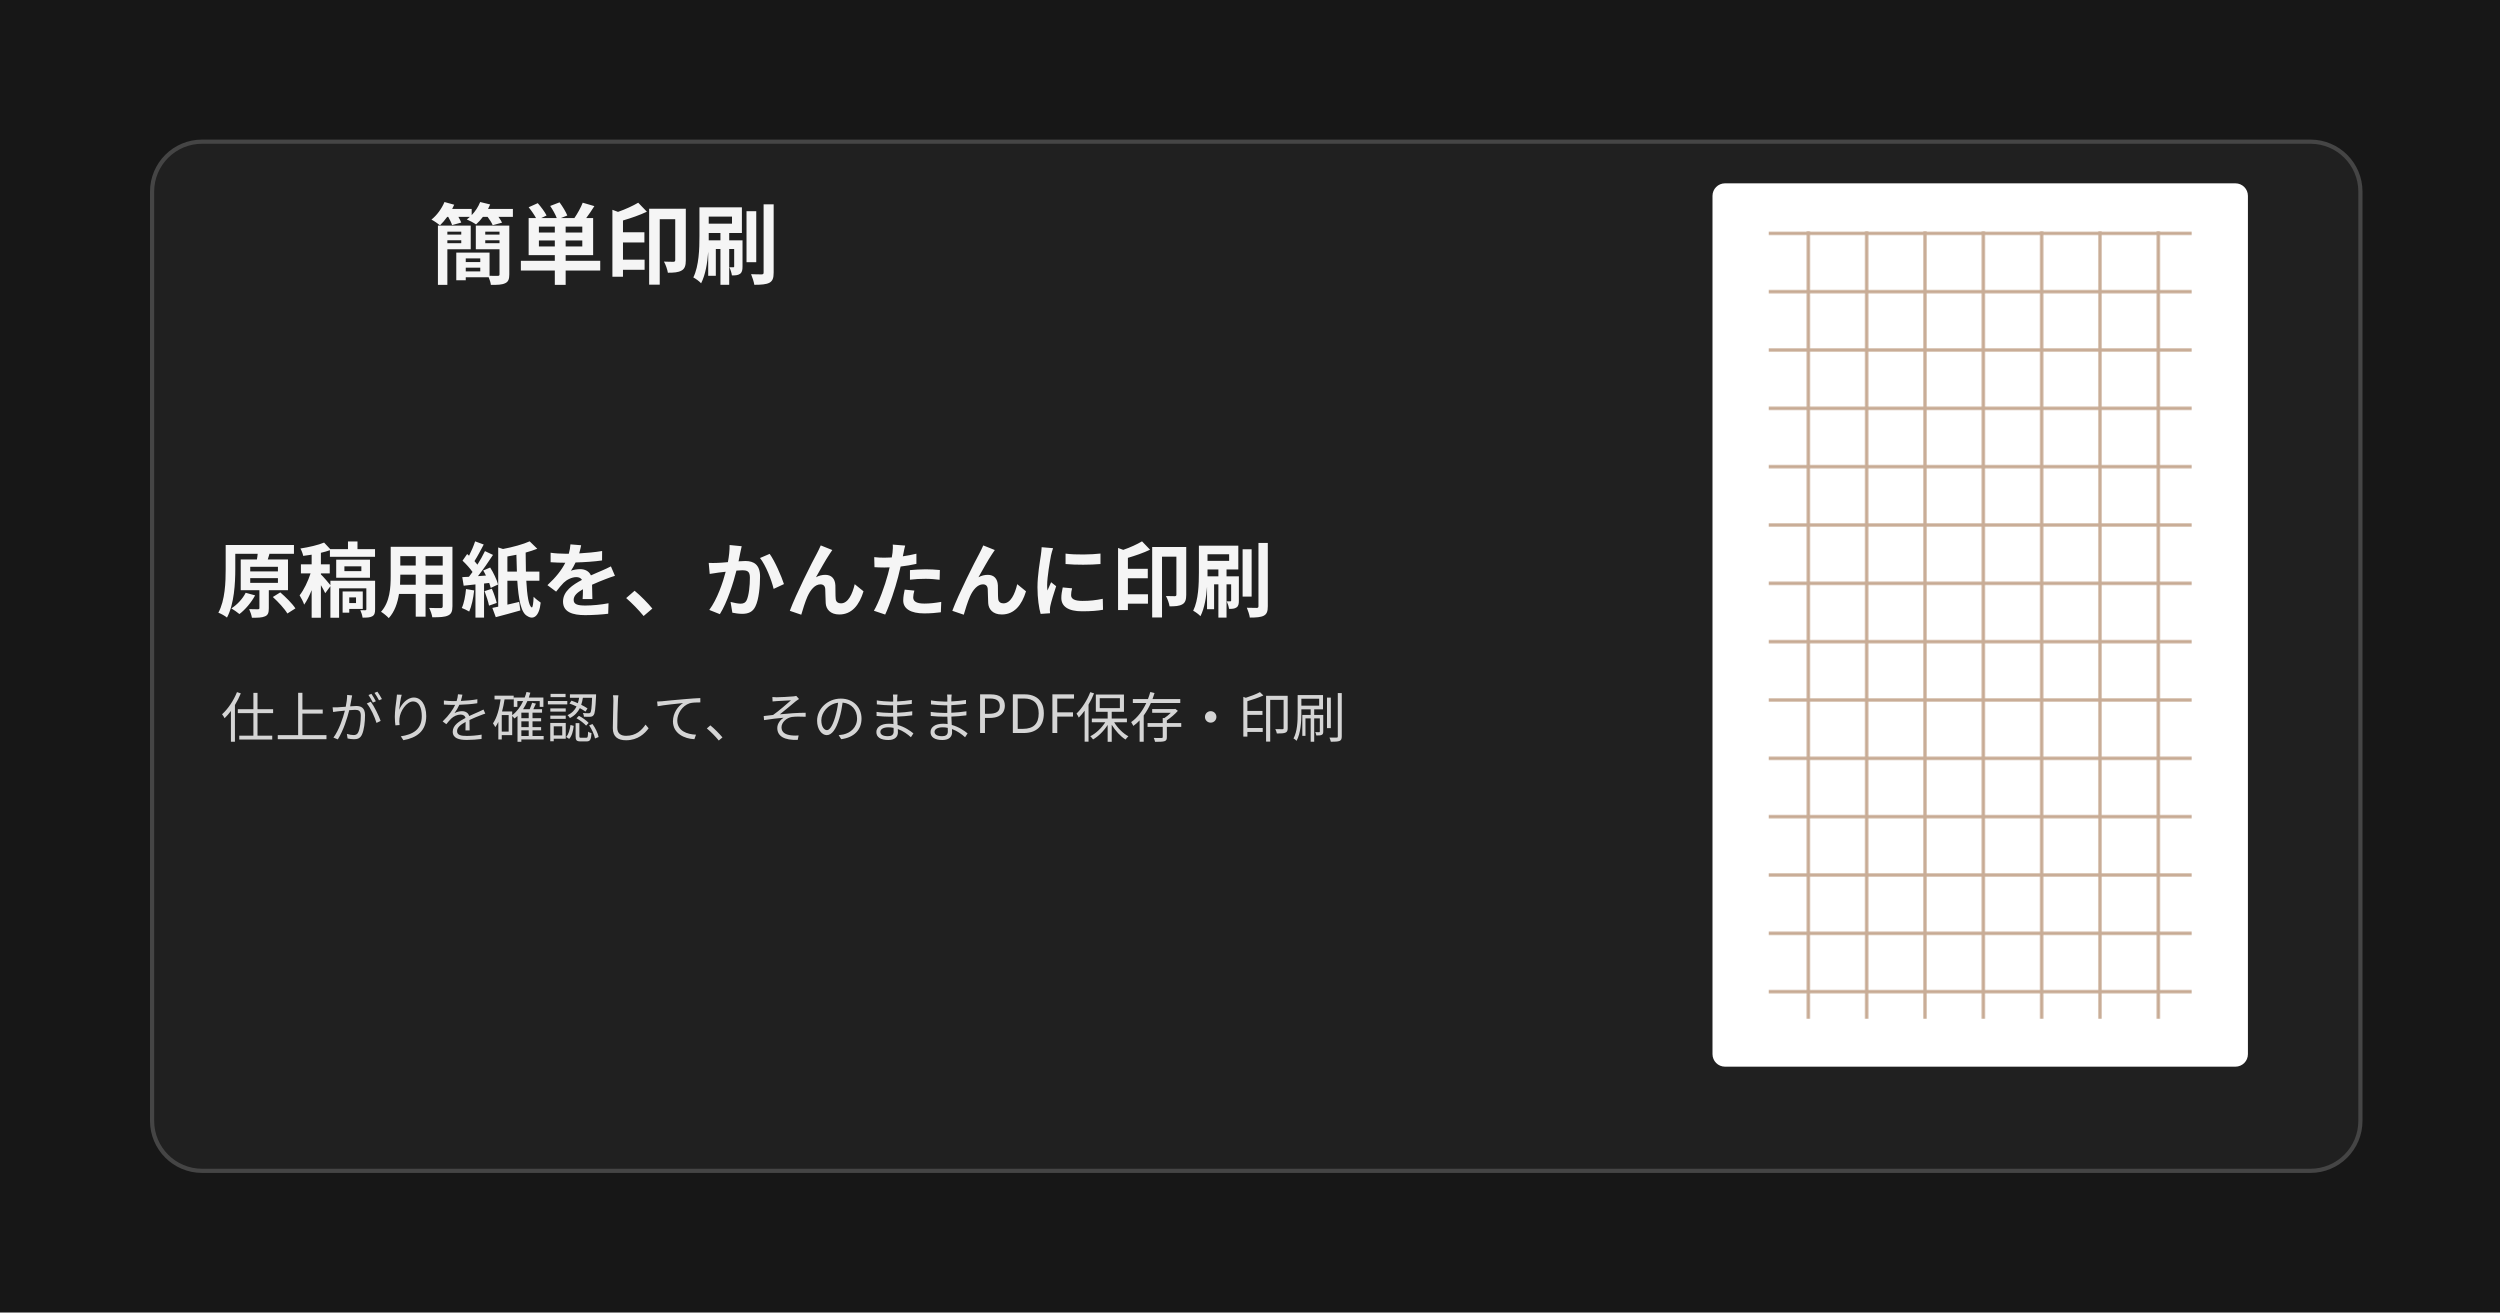
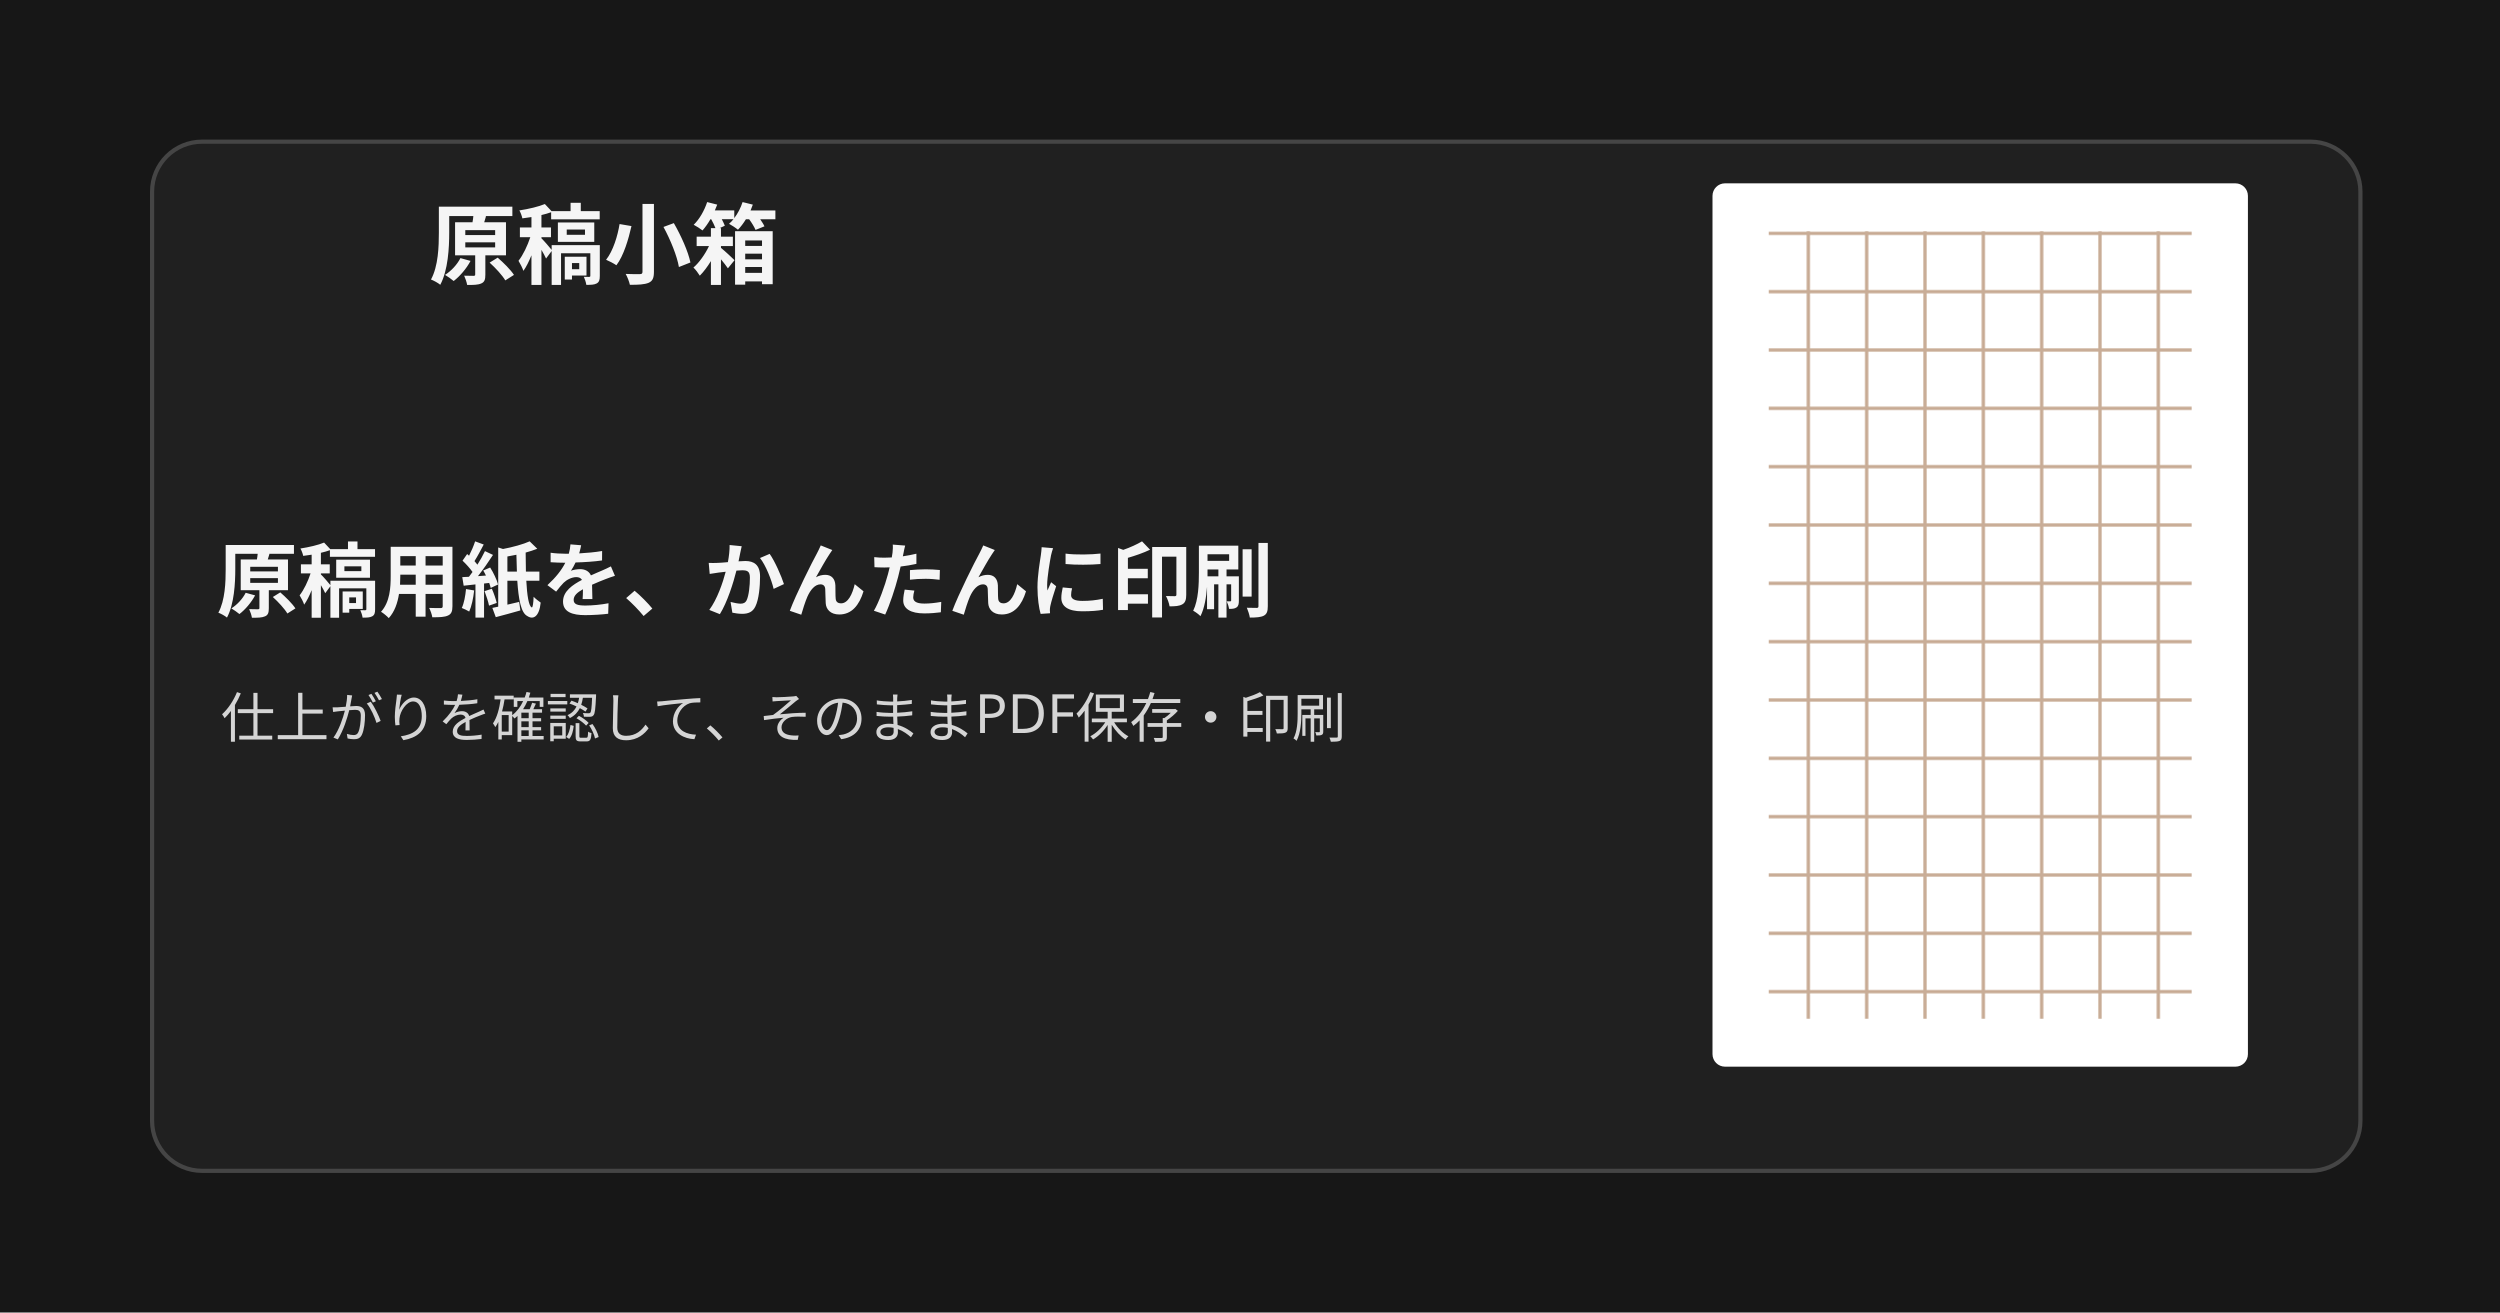
<svg xmlns="http://www.w3.org/2000/svg" width="1200" height="630" viewBox="0 0 1200 630">
  <defs>
    <pattern id="manuscript-grid" width="28" height="28" patternUnits="userSpaceOnUse">
      <path d="M0 0h28v28H0z" fill="#fff" stroke="#c9ad97" stroke-width="1.6" />
    </pattern>
  </defs>
  <rect width="1200" height="630" fill="#171717" />
  <rect x="73" y="68" width="1060" height="494" rx="24" fill="#202020" stroke="#454545" stroke-width="2" />
-   <text x="206" y="133" fill="#f5f5f5" font-family="system-ui, 'Yu Gothic', sans-serif" font-size="42" font-weight="700">簡単印刷</text>
+   <text x="206" y="133" fill="#f5f5f5" font-family="system-ui, 'Yu Gothic', sans-serif" font-size="42" font-weight="700">原稿小箱</text>
  <text x="104" y="293" fill="#f5f5f5" font-family="system-ui, 'Yu Gothic', sans-serif" font-size="39" font-weight="700">原稿用紙を、かんたんに印刷</text>
  <text x="106" y="354" fill="#d5d5d5" font-family="system-ui, 'Yu Gothic', sans-serif" font-size="26">仕上がりを確認して、そのままPDF保存・印刷</text>
  <rect x="822" y="88" width="257" height="424" rx="6" fill="#fff" />
  <rect x="849" y="111" width="203" height="378" fill="url(#manuscript-grid)" />
</svg>
